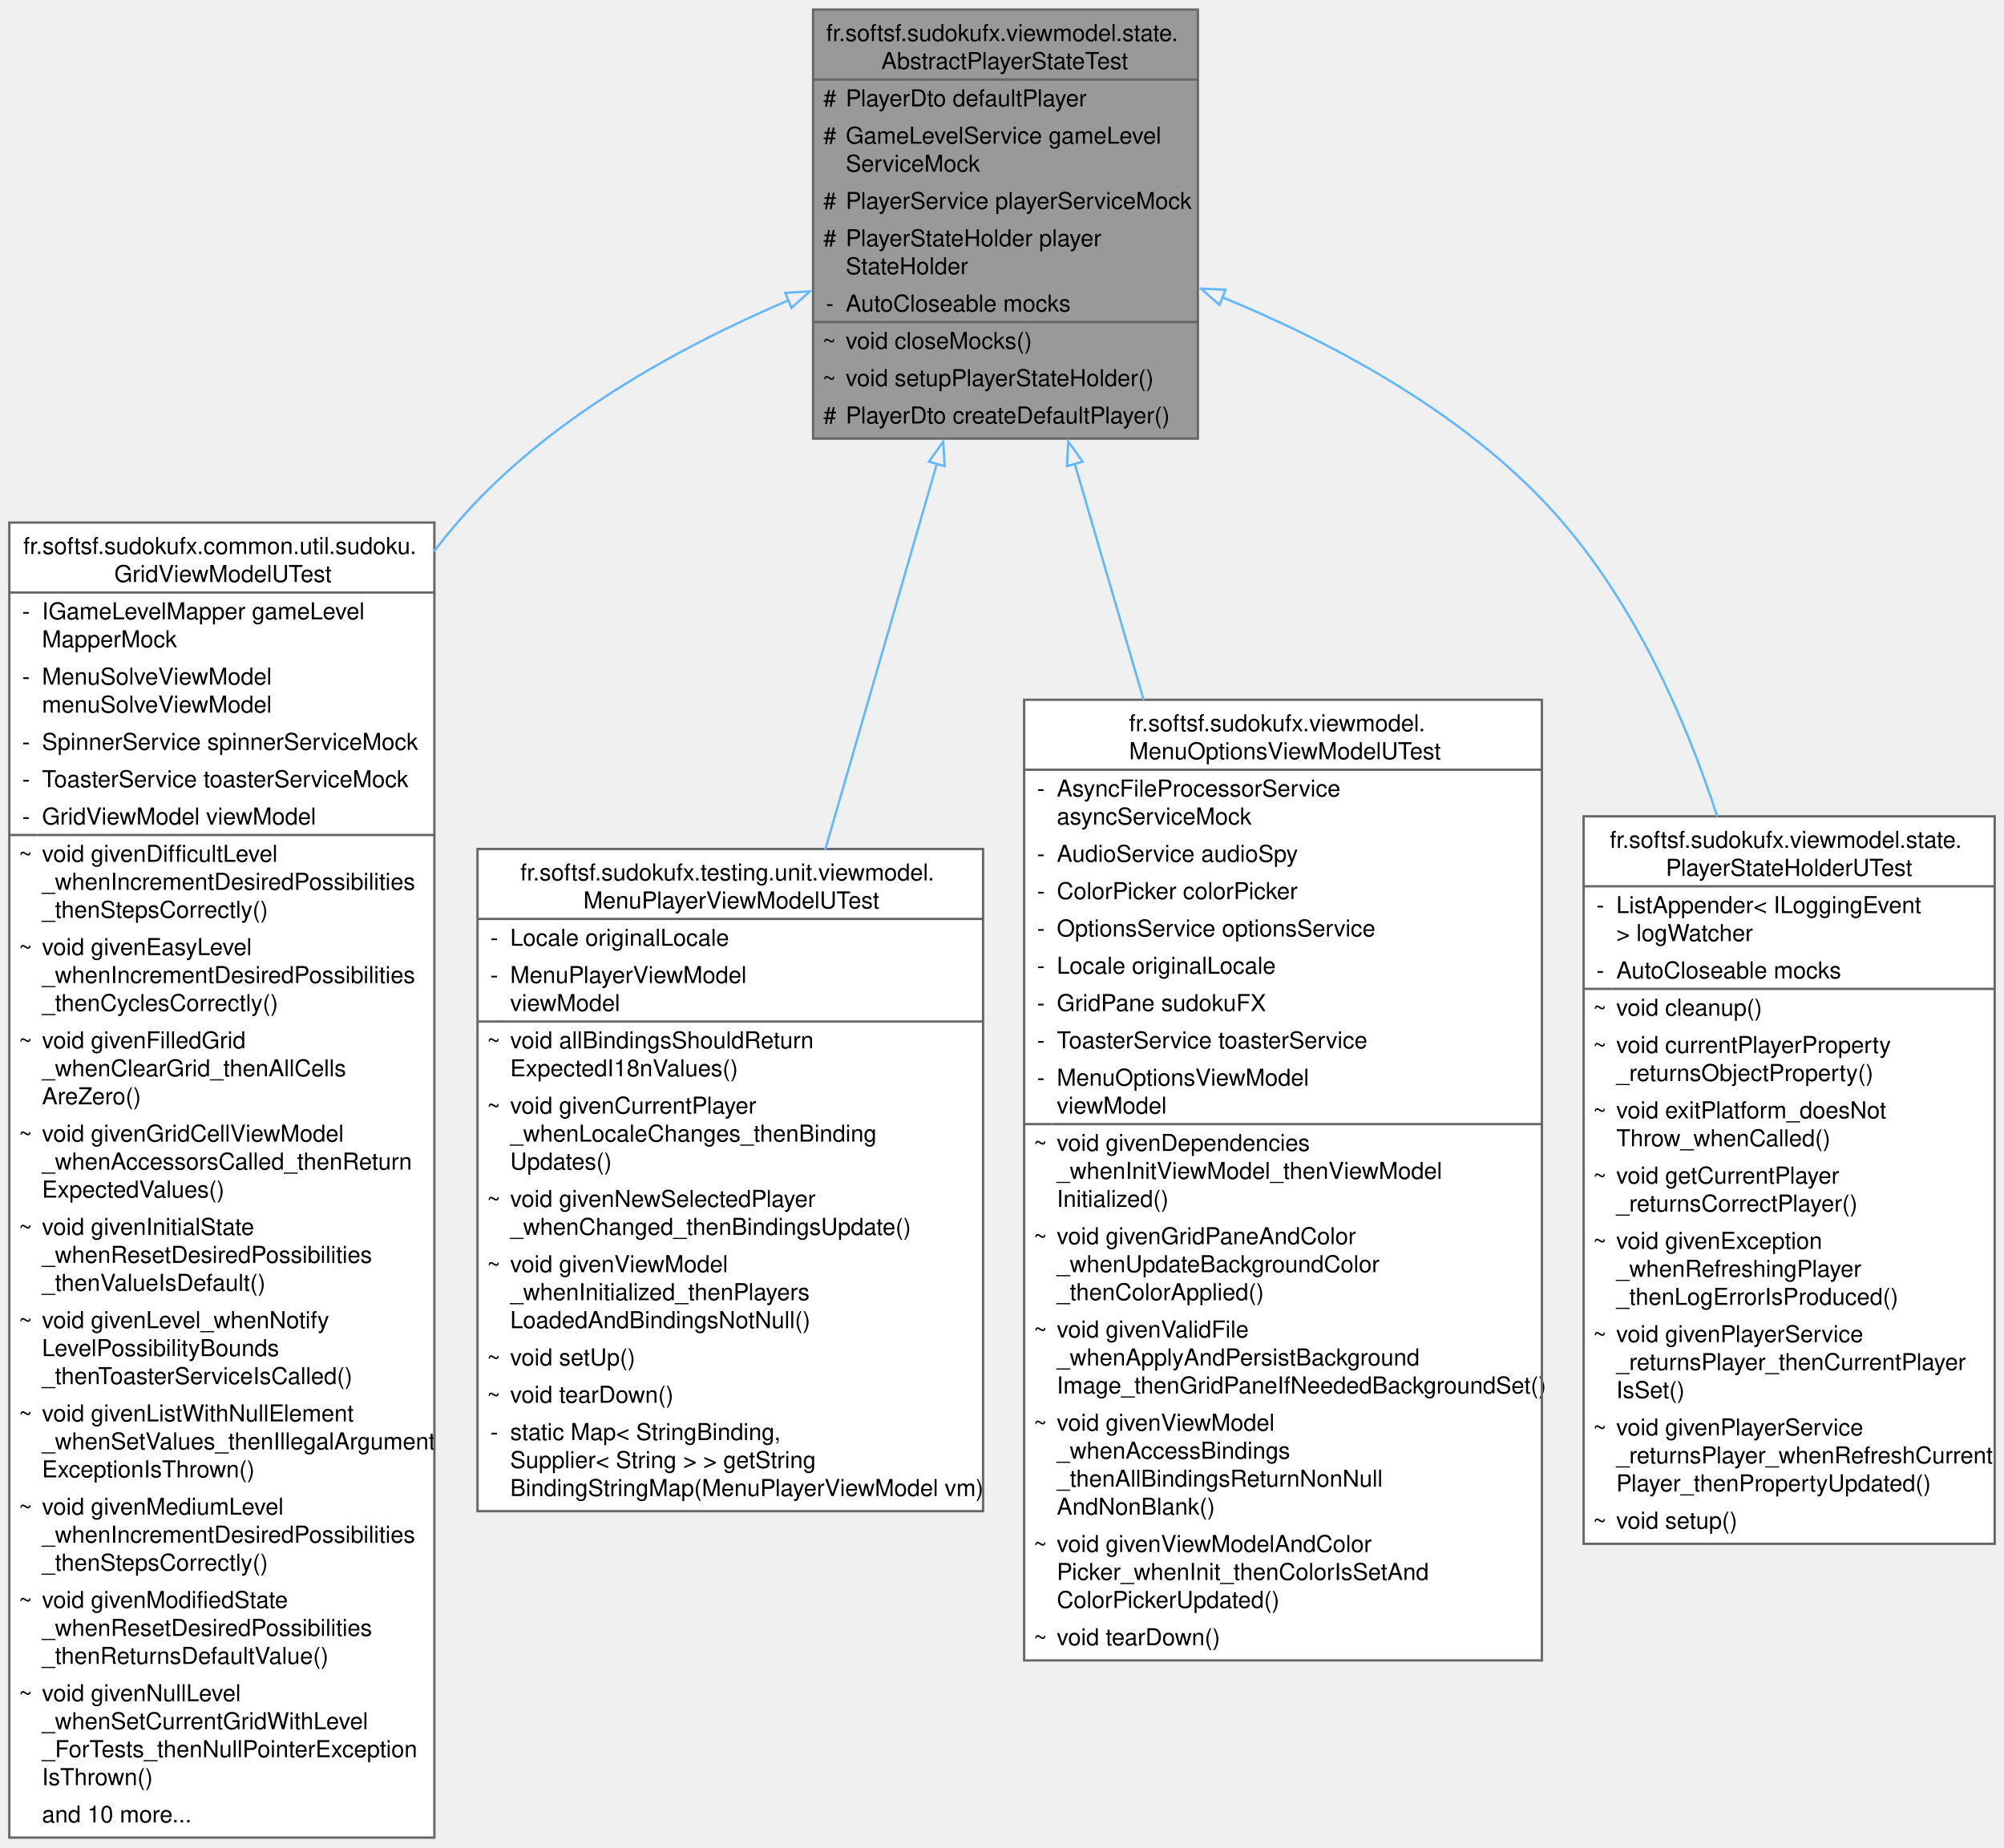
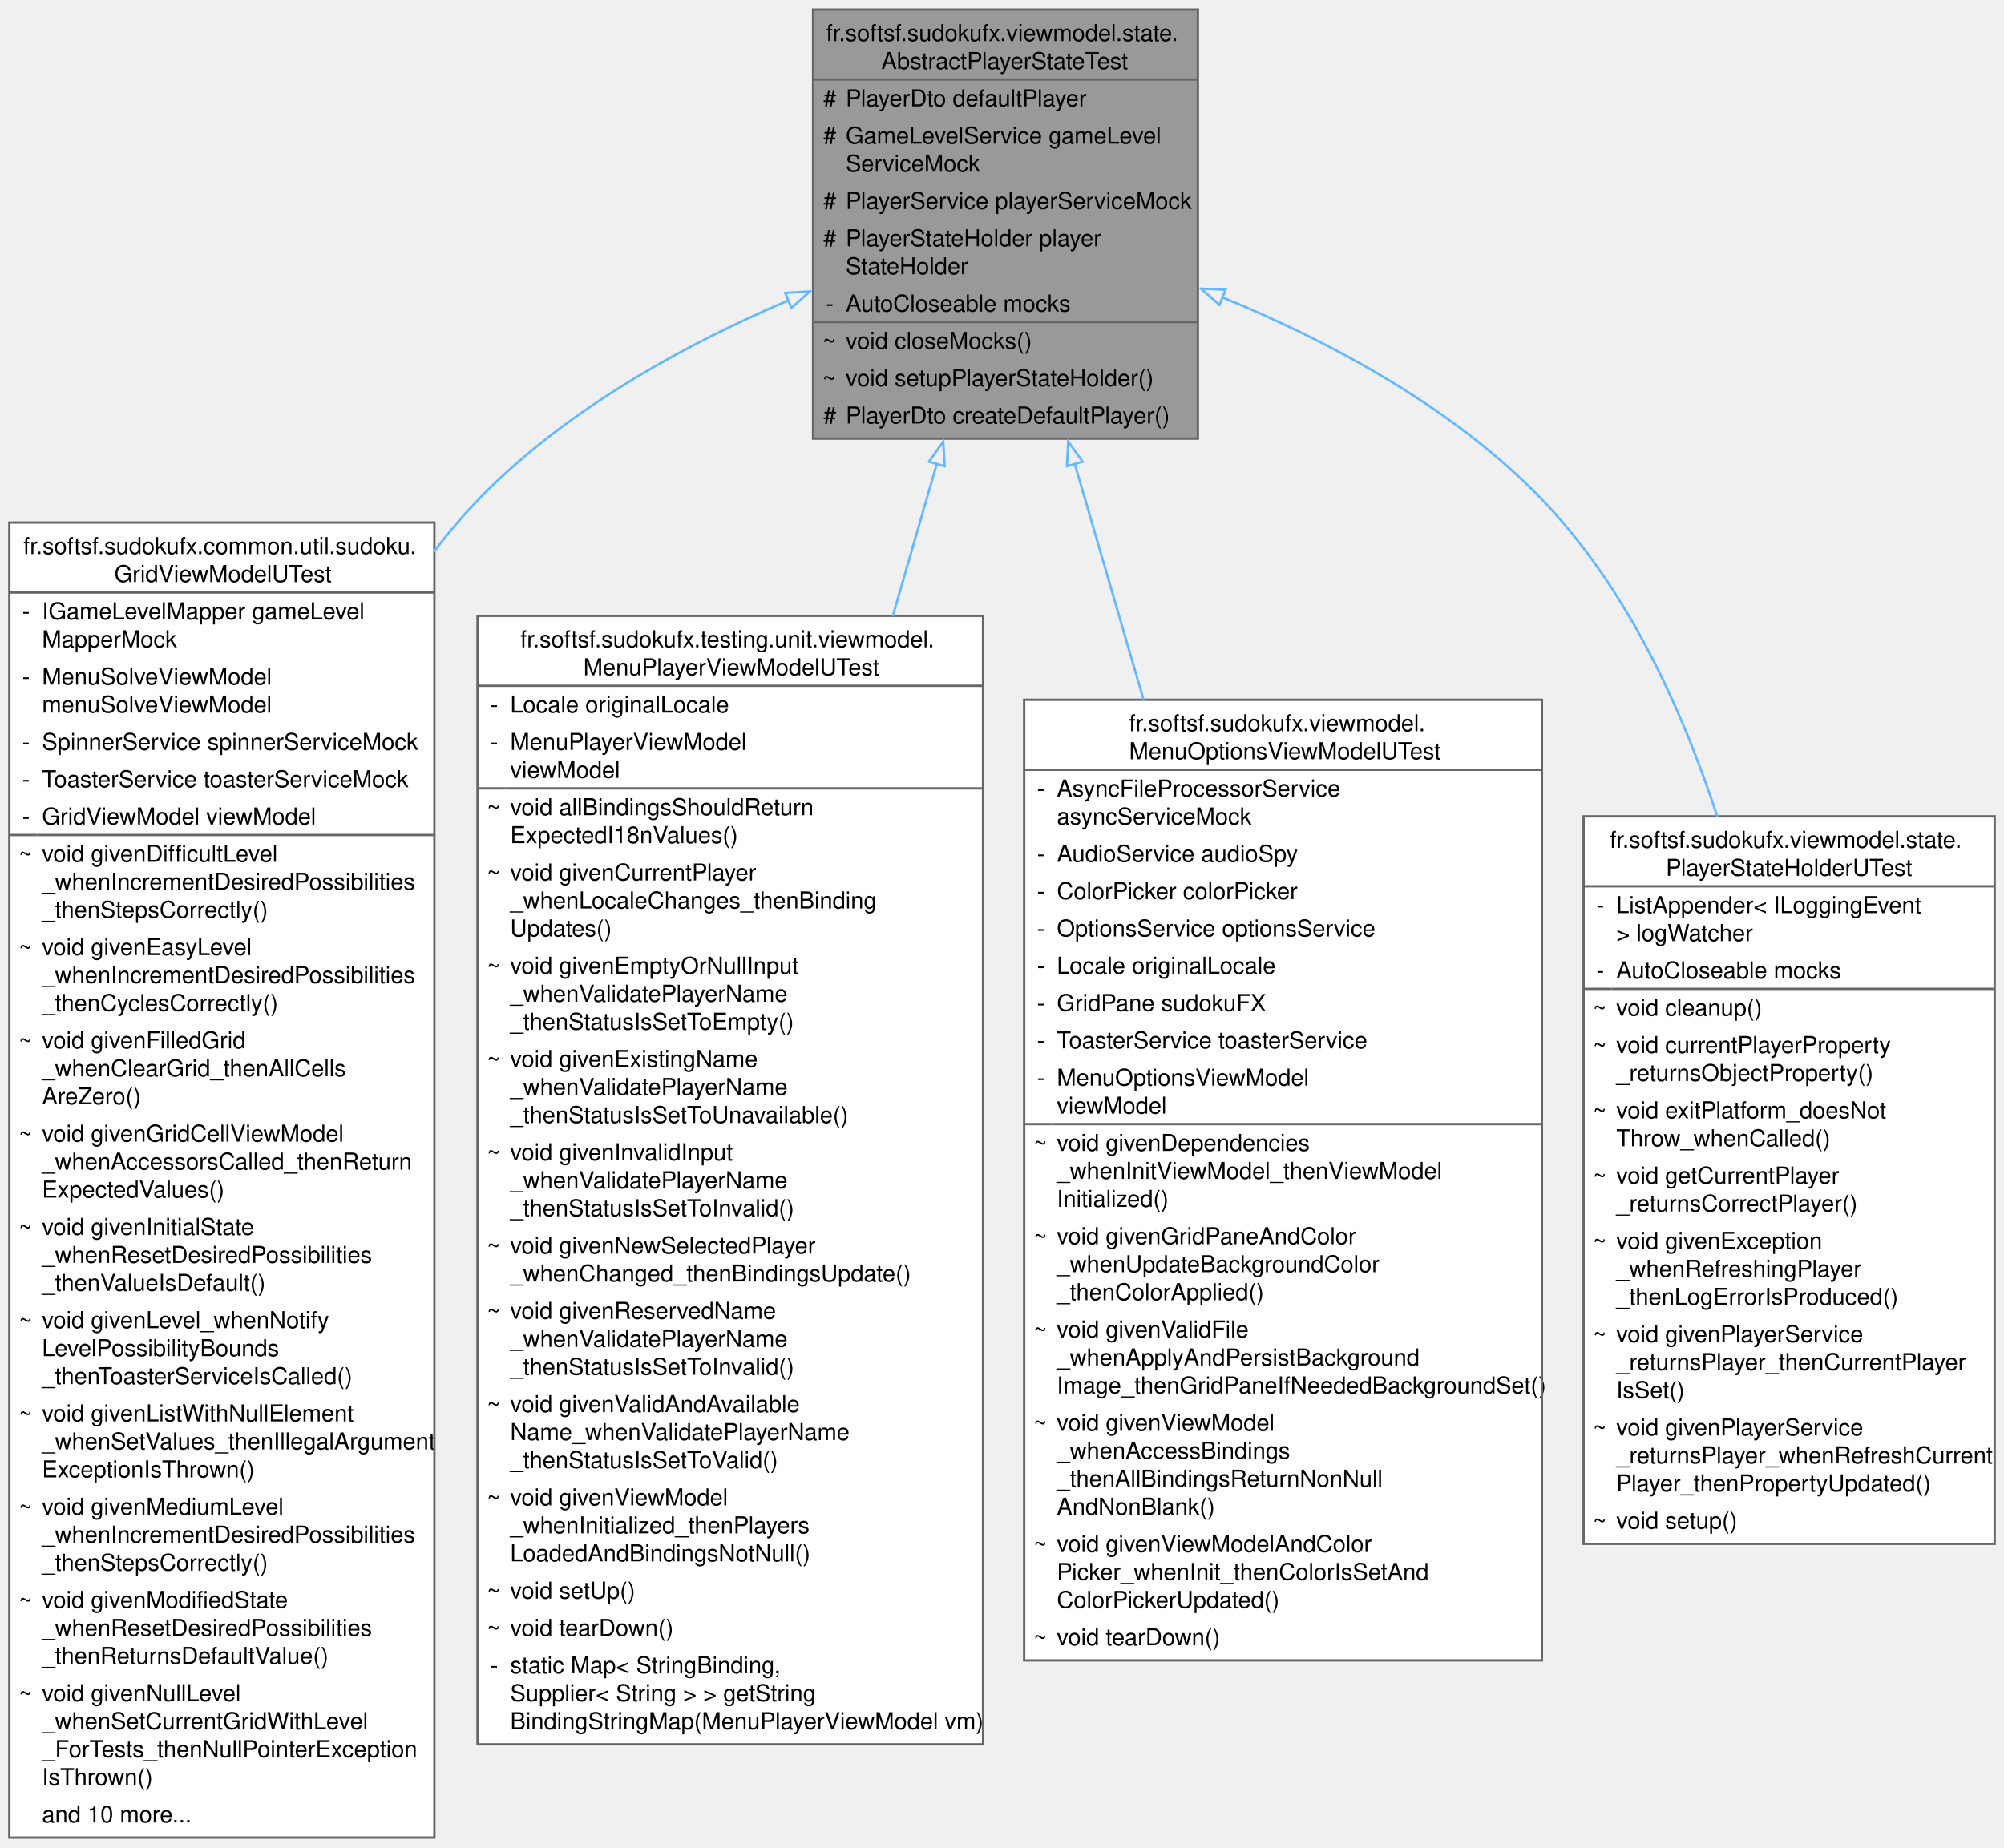
<svg xmlns="http://www.w3.org/2000/svg" xmlns:xlink="http://www.w3.org/1999/xlink" width="859pt" height="792pt" viewBox="0.00 0.00 859.25 792.00">
-   <g id="page0,1_graph0" class="graph" transform="scale(1 1) rotate(0) translate(4 788)">
+   <g id="graph0" class="graph" transform="scale(1 1) rotate(0) translate(4 788)">
    <g id="Node000001" class="node">
      <g id="a_Node000001">
        <a xlink:title="Abstract base test class that provides:">
          <polygon fill="#999999" stroke="none" points="509.62,-784 344.62,-784 344.62,-600 509.62,-600 509.62,-784" />
          <text text-anchor="start" x="350.25" y="-770.5" font-family="Helvetica,sans-Serif" font-size="10.00">fr.softsf.sudokufx.viewmodel.state.</text>
          <text text-anchor="start" x="373.88" y="-758.5" font-family="Helvetica,sans-Serif" font-size="10.00">AbstractPlayerStateTest</text>
          <text text-anchor="start" x="349" y="-742.5" font-family="Helvetica,sans-Serif" font-size="10.00">#</text>
          <text text-anchor="start" x="358.62" y="-742.5" font-family="Helvetica,sans-Serif" font-size="10.00">PlayerDto defaultPlayer</text>
          <text text-anchor="start" x="349" y="-726.5" font-family="Helvetica,sans-Serif" font-size="10.00">#</text>
          <text text-anchor="start" x="358.62" y="-726.5" font-family="Helvetica,sans-Serif" font-size="10.00">GameLevelService gameLevel</text>
          <text text-anchor="start" x="358.62" y="-714.5" font-family="Helvetica,sans-Serif" font-size="10.00">ServiceMock</text>
          <text text-anchor="start" x="349" y="-698.5" font-family="Helvetica,sans-Serif" font-size="10.00">#</text>
          <text text-anchor="start" x="358.62" y="-698.5" font-family="Helvetica,sans-Serif" font-size="10.00">PlayerService playerServiceMock</text>
          <text text-anchor="start" x="349" y="-682.5" font-family="Helvetica,sans-Serif" font-size="10.00">#</text>
          <text text-anchor="start" x="358.62" y="-682.5" font-family="Helvetica,sans-Serif" font-size="10.00">PlayerStateHolder player</text>
          <text text-anchor="start" x="358.62" y="-670.5" font-family="Helvetica,sans-Serif" font-size="10.00">StateHolder</text>
          <text text-anchor="start" x="350.12" y="-654.5" font-family="Helvetica,sans-Serif" font-size="10.00">-</text>
          <text text-anchor="start" x="358.62" y="-654.5" font-family="Helvetica,sans-Serif" font-size="10.00">AutoCloseable mocks</text>
          <text text-anchor="start" x="348.62" y="-638.5" font-family="Helvetica,sans-Serif" font-size="10.00">~</text>
          <text text-anchor="start" x="358.62" y="-638.5" font-family="Helvetica,sans-Serif" font-size="10.00">void closeMocks()</text>
          <text text-anchor="start" x="348.62" y="-622.5" font-family="Helvetica,sans-Serif" font-size="10.00">~</text>
          <text text-anchor="start" x="358.62" y="-622.5" font-family="Helvetica,sans-Serif" font-size="10.00">void setupPlayerStateHolder()</text>
          <text text-anchor="start" x="349" y="-606.5" font-family="Helvetica,sans-Serif" font-size="10.00">#</text>
          <text text-anchor="start" x="358.62" y="-606.5" font-family="Helvetica,sans-Serif" font-size="10.00">PlayerDto createDefaultPlayer()</text>
          <polygon fill="#666666" stroke="#666666" points="344.62,-754 344.62,-754 509.62,-754 509.62,-754 344.62,-754" />
          <polygon fill="#666666" stroke="#666666" points="344.62,-650 344.62,-650 356.62,-650 356.62,-650 344.62,-650" />
          <polygon fill="#666666" stroke="#666666" points="356.62,-650 356.62,-650 509.62,-650 509.62,-650 356.62,-650" />
          <polygon fill="none" stroke="#666666" points="344.62,-600 344.62,-784 509.62,-784 509.62,-600 344.62,-600" />
        </a>
      </g>
    </g>
    <g id="Node000002" class="node">
      <g id="a_Node000002">
        <a xlink:href="classfr_1_1softsf_1_1sudokufx_1_1common_1_1util_1_1sudoku_1_1_grid_view_model_u_test.html" target="_top" xlink:title=" ">
          <polygon fill="white" stroke="none" points="182.25,-564 0,-564 0,0 182.25,0 182.25,-564" />
          <text text-anchor="start" x="6" y="-550.5" font-family="Helvetica,sans-Serif" font-size="10.00">fr.softsf.sudokufx.common.util.sudoku.</text>
          <text text-anchor="start" x="45" y="-538.5" font-family="Helvetica,sans-Serif" font-size="10.00">GridViewModelUTest</text>
          <text text-anchor="start" x="5.5" y="-522.5" font-family="Helvetica,sans-Serif" font-size="10.00">-</text>
          <text text-anchor="start" x="14" y="-522.5" font-family="Helvetica,sans-Serif" font-size="10.00">IGameLevelMapper gameLevel</text>
          <text text-anchor="start" x="14" y="-510.5" font-family="Helvetica,sans-Serif" font-size="10.00">MapperMock</text>
          <text text-anchor="start" x="5.5" y="-494.5" font-family="Helvetica,sans-Serif" font-size="10.00">-</text>
          <text text-anchor="start" x="14" y="-494.5" font-family="Helvetica,sans-Serif" font-size="10.00">MenuSolveViewModel</text>
          <text text-anchor="start" x="14" y="-482.5" font-family="Helvetica,sans-Serif" font-size="10.00"> menuSolveViewModel</text>
          <text text-anchor="start" x="5.5" y="-466.5" font-family="Helvetica,sans-Serif" font-size="10.00">-</text>
          <text text-anchor="start" x="14" y="-466.5" font-family="Helvetica,sans-Serif" font-size="10.00">SpinnerService spinnerServiceMock</text>
          <text text-anchor="start" x="5.5" y="-450.5" font-family="Helvetica,sans-Serif" font-size="10.00">-</text>
          <text text-anchor="start" x="14" y="-450.5" font-family="Helvetica,sans-Serif" font-size="10.00">ToasterService toasterServiceMock</text>
          <text text-anchor="start" x="5.5" y="-434.5" font-family="Helvetica,sans-Serif" font-size="10.00">-</text>
          <text text-anchor="start" x="14" y="-434.5" font-family="Helvetica,sans-Serif" font-size="10.00">GridViewModel viewModel</text>
          <text text-anchor="start" x="4" y="-418.5" font-family="Helvetica,sans-Serif" font-size="10.00">~</text>
          <text text-anchor="start" x="14" y="-418.5" font-family="Helvetica,sans-Serif" font-size="10.00">void givenDifficultLevel</text>
          <text text-anchor="start" x="14" y="-406.5" font-family="Helvetica,sans-Serif" font-size="10.00">_whenIncrementDesiredPossibilities</text>
          <text text-anchor="start" x="14" y="-394.5" font-family="Helvetica,sans-Serif" font-size="10.00">_thenStepsCorrectly()</text>
          <text text-anchor="start" x="4" y="-378.5" font-family="Helvetica,sans-Serif" font-size="10.00">~</text>
          <text text-anchor="start" x="14" y="-378.5" font-family="Helvetica,sans-Serif" font-size="10.00">void givenEasyLevel</text>
          <text text-anchor="start" x="14" y="-366.5" font-family="Helvetica,sans-Serif" font-size="10.00">_whenIncrementDesiredPossibilities</text>
          <text text-anchor="start" x="14" y="-354.5" font-family="Helvetica,sans-Serif" font-size="10.00">_thenCyclesCorrectly()</text>
          <text text-anchor="start" x="4" y="-338.5" font-family="Helvetica,sans-Serif" font-size="10.00">~</text>
          <text text-anchor="start" x="14" y="-338.5" font-family="Helvetica,sans-Serif" font-size="10.00">void givenFilledGrid</text>
          <text text-anchor="start" x="14" y="-326.5" font-family="Helvetica,sans-Serif" font-size="10.00">_whenClearGrid_thenAllCells</text>
          <text text-anchor="start" x="14" y="-314.5" font-family="Helvetica,sans-Serif" font-size="10.00">AreZero()</text>
          <text text-anchor="start" x="4" y="-298.5" font-family="Helvetica,sans-Serif" font-size="10.00">~</text>
          <text text-anchor="start" x="14" y="-298.5" font-family="Helvetica,sans-Serif" font-size="10.00">void givenGridCellViewModel</text>
          <text text-anchor="start" x="14" y="-286.5" font-family="Helvetica,sans-Serif" font-size="10.00">_whenAccessorsCalled_thenReturn</text>
          <text text-anchor="start" x="14" y="-274.5" font-family="Helvetica,sans-Serif" font-size="10.00">ExpectedValues()</text>
          <text text-anchor="start" x="4" y="-258.5" font-family="Helvetica,sans-Serif" font-size="10.00">~</text>
          <text text-anchor="start" x="14" y="-258.5" font-family="Helvetica,sans-Serif" font-size="10.00">void givenInitialState</text>
          <text text-anchor="start" x="14" y="-246.5" font-family="Helvetica,sans-Serif" font-size="10.00">_whenResetDesiredPossibilities</text>
          <text text-anchor="start" x="14" y="-234.5" font-family="Helvetica,sans-Serif" font-size="10.00">_thenValueIsDefault()</text>
          <text text-anchor="start" x="4" y="-218.5" font-family="Helvetica,sans-Serif" font-size="10.00">~</text>
          <text text-anchor="start" x="14" y="-218.5" font-family="Helvetica,sans-Serif" font-size="10.00">void givenLevel_whenNotify</text>
          <text text-anchor="start" x="14" y="-206.5" font-family="Helvetica,sans-Serif" font-size="10.00">LevelPossibilityBounds</text>
          <text text-anchor="start" x="14" y="-194.5" font-family="Helvetica,sans-Serif" font-size="10.00">_thenToasterServiceIsCalled()</text>
          <text text-anchor="start" x="4" y="-178.5" font-family="Helvetica,sans-Serif" font-size="10.00">~</text>
          <text text-anchor="start" x="14" y="-178.5" font-family="Helvetica,sans-Serif" font-size="10.00">void givenListWithNullElement</text>
          <text text-anchor="start" x="14" y="-166.5" font-family="Helvetica,sans-Serif" font-size="10.00">_whenSetValues_thenIllegalArgument</text>
          <text text-anchor="start" x="14" y="-154.5" font-family="Helvetica,sans-Serif" font-size="10.00">ExceptionIsThrown()</text>
          <text text-anchor="start" x="4" y="-138.5" font-family="Helvetica,sans-Serif" font-size="10.00">~</text>
          <text text-anchor="start" x="14" y="-138.5" font-family="Helvetica,sans-Serif" font-size="10.00">void givenMediumLevel</text>
          <text text-anchor="start" x="14" y="-126.5" font-family="Helvetica,sans-Serif" font-size="10.00">_whenIncrementDesiredPossibilities</text>
          <text text-anchor="start" x="14" y="-114.5" font-family="Helvetica,sans-Serif" font-size="10.00">_thenStepsCorrectly()</text>
          <text text-anchor="start" x="4" y="-98.5" font-family="Helvetica,sans-Serif" font-size="10.00">~</text>
          <text text-anchor="start" x="14" y="-98.5" font-family="Helvetica,sans-Serif" font-size="10.00">void givenModifiedState</text>
          <text text-anchor="start" x="14" y="-86.5" font-family="Helvetica,sans-Serif" font-size="10.00">_whenResetDesiredPossibilities</text>
          <text text-anchor="start" x="14" y="-74.5" font-family="Helvetica,sans-Serif" font-size="10.00">_thenReturnsDefaultValue()</text>
          <text text-anchor="start" x="4" y="-58.5" font-family="Helvetica,sans-Serif" font-size="10.00">~</text>
          <text text-anchor="start" x="14" y="-58.5" font-family="Helvetica,sans-Serif" font-size="10.00">void givenNullLevel</text>
          <text text-anchor="start" x="14" y="-46.5" font-family="Helvetica,sans-Serif" font-size="10.00">_whenSetCurrentGridWithLevel</text>
          <text text-anchor="start" x="14" y="-34.5" font-family="Helvetica,sans-Serif" font-size="10.00">_ForTests_thenNullPointerException</text>
          <text text-anchor="start" x="14" y="-22.5" font-family="Helvetica,sans-Serif" font-size="10.00">IsThrown()</text>
          <text text-anchor="start" x="14" y="-6.5" font-family="Helvetica,sans-Serif" font-size="10.00">and 10 more...</text>
          <polygon fill="#666666" stroke="#666666" points="0,-534 0,-534 182.25,-534 182.25,-534 0,-534" />
          <polygon fill="#666666" stroke="#666666" points="0,-430 0,-430 12,-430 12,-430 0,-430" />
          <polygon fill="#666666" stroke="#666666" points="12,-430 12,-430 182.25,-430 182.25,-430 12,-430" />
          <polygon fill="none" stroke="#666666" points="0,0 0,-564 182.25,-564 182.25,0 0,0" />
        </a>
      </g>
    </g>
    <g id="edge1_Node000001_Node000002" class="edge">
      <g id="a_edge1_Node000001_Node000002">
        <a xlink:title=" ">
          <path fill="none" stroke="#63b8ff" d="M334.19,-659.37C286.05,-638.83 229.66,-607.65 192.12,-564 188.66,-559.97 185.31,-555.81 182.07,-551.55" />
          <polygon fill="none" stroke="#63b8ff" points="332.66,-662.53 343.24,-663.14 335.35,-656.07 332.66,-662.53" />
        </a>
      </g>
    </g>
    <g id="Node000003" class="node">
      <g id="a_Node000003">
        <a xlink:href="classfr_1_1softsf_1_1sudokufx_1_1testing_1_1unit_1_1viewmodel_1_1_menu_player_view_model_u_test.html" target="_top" xlink:title=" ">
-           <polygon fill="white" stroke="none" points="417.5,-424 200.75,-424 200.75,-140 417.5,-140 417.5,-424" />
-           <text text-anchor="start" x="219.12" y="-410.5" font-family="Helvetica,sans-Serif" font-size="10.00">fr.softsf.sudokufx.testing.unit.viewmodel.</text>
-           <text text-anchor="start" x="246.12" y="-398.5" font-family="Helvetica,sans-Serif" font-size="10.00">MenuPlayerViewModelUTest</text>
-           <text text-anchor="start" x="206.25" y="-382.5" font-family="Helvetica,sans-Serif" font-size="10.00">-</text>
-           <text text-anchor="start" x="214.75" y="-382.5" font-family="Helvetica,sans-Serif" font-size="10.00">Locale originalLocale</text>
-           <text text-anchor="start" x="206.25" y="-366.5" font-family="Helvetica,sans-Serif" font-size="10.00">-</text>
-           <text text-anchor="start" x="214.75" y="-366.5" font-family="Helvetica,sans-Serif" font-size="10.00">MenuPlayerViewModel</text>
-           <text text-anchor="start" x="214.75" y="-354.5" font-family="Helvetica,sans-Serif" font-size="10.00"> viewModel</text>
-           <text text-anchor="start" x="204.75" y="-338.5" font-family="Helvetica,sans-Serif" font-size="10.00">~</text>
-           <text text-anchor="start" x="214.75" y="-338.5" font-family="Helvetica,sans-Serif" font-size="10.00">void allBindingsShouldReturn</text>
-           <text text-anchor="start" x="214.75" y="-326.5" font-family="Helvetica,sans-Serif" font-size="10.00">ExpectedI18nValues()</text>
-           <text text-anchor="start" x="204.75" y="-310.5" font-family="Helvetica,sans-Serif" font-size="10.00">~</text>
-           <text text-anchor="start" x="214.75" y="-310.5" font-family="Helvetica,sans-Serif" font-size="10.00">void givenCurrentPlayer</text>
-           <text text-anchor="start" x="214.75" y="-298.5" font-family="Helvetica,sans-Serif" font-size="10.00">_whenLocaleChanges_thenBinding</text>
-           <text text-anchor="start" x="214.75" y="-286.5" font-family="Helvetica,sans-Serif" font-size="10.00">Updates()</text>
-           <text text-anchor="start" x="204.75" y="-270.5" font-family="Helvetica,sans-Serif" font-size="10.00">~</text>
-           <text text-anchor="start" x="214.75" y="-270.5" font-family="Helvetica,sans-Serif" font-size="10.00">void givenNewSelectedPlayer</text>
-           <text text-anchor="start" x="214.75" y="-258.5" font-family="Helvetica,sans-Serif" font-size="10.00">_whenChanged_thenBindingsUpdate()</text>
-           <text text-anchor="start" x="204.75" y="-242.5" font-family="Helvetica,sans-Serif" font-size="10.00">~</text>
-           <text text-anchor="start" x="214.75" y="-242.5" font-family="Helvetica,sans-Serif" font-size="10.00">void givenViewModel</text>
-           <text text-anchor="start" x="214.75" y="-230.5" font-family="Helvetica,sans-Serif" font-size="10.00">_whenInitialized_thenPlayers</text>
-           <text text-anchor="start" x="214.75" y="-218.5" font-family="Helvetica,sans-Serif" font-size="10.00">LoadedAndBindingsNotNull()</text>
-           <text text-anchor="start" x="204.75" y="-202.5" font-family="Helvetica,sans-Serif" font-size="10.00">~</text>
-           <text text-anchor="start" x="214.75" y="-202.5" font-family="Helvetica,sans-Serif" font-size="10.00">void setUp()</text>
-           <text text-anchor="start" x="204.75" y="-186.5" font-family="Helvetica,sans-Serif" font-size="10.00">~</text>
-           <text text-anchor="start" x="214.75" y="-186.5" font-family="Helvetica,sans-Serif" font-size="10.00">void tearDown()</text>
-           <text text-anchor="start" x="206.25" y="-170.5" font-family="Helvetica,sans-Serif" font-size="10.00">-</text>
-           <text text-anchor="start" x="214.75" y="-170.5" font-family="Helvetica,sans-Serif" font-size="10.00">static Map&lt; StringBinding,</text>
-           <text text-anchor="start" x="214.75" y="-158.5" font-family="Helvetica,sans-Serif" font-size="10.00"> Supplier&lt; String &gt; &gt; getString</text>
-           <text text-anchor="start" x="214.75" y="-146.5" font-family="Helvetica,sans-Serif" font-size="10.00">BindingStringMap(MenuPlayerViewModel vm)</text>
-           <polygon fill="#666666" stroke="#666666" points="200.75,-394 200.75,-394 417.5,-394 417.5,-394 200.75,-394" />
-           <polygon fill="#666666" stroke="#666666" points="200.75,-350 200.75,-350 212.75,-350 212.75,-350 200.75,-350" />
-           <polygon fill="#666666" stroke="#666666" points="212.75,-350 212.75,-350 417.5,-350 417.5,-350 212.75,-350" />
-           <polygon fill="none" stroke="#666666" points="200.75,-140 200.75,-424 417.5,-424 417.5,-140 200.75,-140" />
+           <polygon fill="white" stroke="none" points="417.5,-524 200.75,-524 200.75,-40 417.5,-40 417.5,-524" />
+           <text text-anchor="start" x="219.12" y="-510.5" font-family="Helvetica,sans-Serif" font-size="10.00">fr.softsf.sudokufx.testing.unit.viewmodel.</text>
+           <text text-anchor="start" x="246.12" y="-498.5" font-family="Helvetica,sans-Serif" font-size="10.00">MenuPlayerViewModelUTest</text>
+           <text text-anchor="start" x="206.25" y="-482.5" font-family="Helvetica,sans-Serif" font-size="10.00">-</text>
+           <text text-anchor="start" x="214.75" y="-482.5" font-family="Helvetica,sans-Serif" font-size="10.00">Locale originalLocale</text>
+           <text text-anchor="start" x="206.25" y="-466.5" font-family="Helvetica,sans-Serif" font-size="10.00">-</text>
+           <text text-anchor="start" x="214.75" y="-466.5" font-family="Helvetica,sans-Serif" font-size="10.00">MenuPlayerViewModel</text>
+           <text text-anchor="start" x="214.75" y="-454.5" font-family="Helvetica,sans-Serif" font-size="10.00"> viewModel</text>
+           <text text-anchor="start" x="204.75" y="-438.5" font-family="Helvetica,sans-Serif" font-size="10.00">~</text>
+           <text text-anchor="start" x="214.75" y="-438.5" font-family="Helvetica,sans-Serif" font-size="10.00">void allBindingsShouldReturn</text>
+           <text text-anchor="start" x="214.75" y="-426.5" font-family="Helvetica,sans-Serif" font-size="10.00">ExpectedI18nValues()</text>
+           <text text-anchor="start" x="204.75" y="-410.5" font-family="Helvetica,sans-Serif" font-size="10.00">~</text>
+           <text text-anchor="start" x="214.75" y="-410.5" font-family="Helvetica,sans-Serif" font-size="10.00">void givenCurrentPlayer</text>
+           <text text-anchor="start" x="214.75" y="-398.5" font-family="Helvetica,sans-Serif" font-size="10.00">_whenLocaleChanges_thenBinding</text>
+           <text text-anchor="start" x="214.75" y="-386.5" font-family="Helvetica,sans-Serif" font-size="10.00">Updates()</text>
+           <text text-anchor="start" x="204.75" y="-370.5" font-family="Helvetica,sans-Serif" font-size="10.00">~</text>
+           <text text-anchor="start" x="214.75" y="-370.5" font-family="Helvetica,sans-Serif" font-size="10.00">void givenEmptyOrNullInput</text>
+           <text text-anchor="start" x="214.75" y="-358.5" font-family="Helvetica,sans-Serif" font-size="10.00">_whenValidatePlayerName</text>
+           <text text-anchor="start" x="214.75" y="-346.5" font-family="Helvetica,sans-Serif" font-size="10.00">_thenStatusIsSetToEmpty()</text>
+           <text text-anchor="start" x="204.75" y="-330.5" font-family="Helvetica,sans-Serif" font-size="10.00">~</text>
+           <text text-anchor="start" x="214.75" y="-330.5" font-family="Helvetica,sans-Serif" font-size="10.00">void givenExistingName</text>
+           <text text-anchor="start" x="214.75" y="-318.5" font-family="Helvetica,sans-Serif" font-size="10.00">_whenValidatePlayerName</text>
+           <text text-anchor="start" x="214.75" y="-306.5" font-family="Helvetica,sans-Serif" font-size="10.00">_thenStatusIsSetToUnavailable()</text>
+           <text text-anchor="start" x="204.75" y="-290.5" font-family="Helvetica,sans-Serif" font-size="10.00">~</text>
+           <text text-anchor="start" x="214.75" y="-290.5" font-family="Helvetica,sans-Serif" font-size="10.00">void givenInvalidInput</text>
+           <text text-anchor="start" x="214.75" y="-278.5" font-family="Helvetica,sans-Serif" font-size="10.00">_whenValidatePlayerName</text>
+           <text text-anchor="start" x="214.75" y="-266.5" font-family="Helvetica,sans-Serif" font-size="10.00">_thenStatusIsSetToInvalid()</text>
+           <text text-anchor="start" x="204.75" y="-250.5" font-family="Helvetica,sans-Serif" font-size="10.00">~</text>
+           <text text-anchor="start" x="214.75" y="-250.5" font-family="Helvetica,sans-Serif" font-size="10.00">void givenNewSelectedPlayer</text>
+           <text text-anchor="start" x="214.75" y="-238.5" font-family="Helvetica,sans-Serif" font-size="10.00">_whenChanged_thenBindingsUpdate()</text>
+           <text text-anchor="start" x="204.75" y="-222.5" font-family="Helvetica,sans-Serif" font-size="10.00">~</text>
+           <text text-anchor="start" x="214.75" y="-222.5" font-family="Helvetica,sans-Serif" font-size="10.00">void givenReservedName</text>
+           <text text-anchor="start" x="214.75" y="-210.5" font-family="Helvetica,sans-Serif" font-size="10.00">_whenValidatePlayerName</text>
+           <text text-anchor="start" x="214.75" y="-198.5" font-family="Helvetica,sans-Serif" font-size="10.00">_thenStatusIsSetToInvalid()</text>
+           <text text-anchor="start" x="204.75" y="-182.5" font-family="Helvetica,sans-Serif" font-size="10.00">~</text>
+           <text text-anchor="start" x="214.75" y="-182.5" font-family="Helvetica,sans-Serif" font-size="10.00">void givenValidAndAvailable</text>
+           <text text-anchor="start" x="214.75" y="-170.5" font-family="Helvetica,sans-Serif" font-size="10.00">Name_whenValidatePlayerName</text>
+           <text text-anchor="start" x="214.75" y="-158.5" font-family="Helvetica,sans-Serif" font-size="10.00">_thenStatusIsSetToValid()</text>
+           <text text-anchor="start" x="204.75" y="-142.5" font-family="Helvetica,sans-Serif" font-size="10.00">~</text>
+           <text text-anchor="start" x="214.75" y="-142.5" font-family="Helvetica,sans-Serif" font-size="10.00">void givenViewModel</text>
+           <text text-anchor="start" x="214.75" y="-130.5" font-family="Helvetica,sans-Serif" font-size="10.00">_whenInitialized_thenPlayers</text>
+           <text text-anchor="start" x="214.75" y="-118.5" font-family="Helvetica,sans-Serif" font-size="10.00">LoadedAndBindingsNotNull()</text>
+           <text text-anchor="start" x="204.75" y="-102.5" font-family="Helvetica,sans-Serif" font-size="10.00">~</text>
+           <text text-anchor="start" x="214.75" y="-102.5" font-family="Helvetica,sans-Serif" font-size="10.00">void setUp()</text>
+           <text text-anchor="start" x="204.75" y="-86.5" font-family="Helvetica,sans-Serif" font-size="10.00">~</text>
+           <text text-anchor="start" x="214.75" y="-86.5" font-family="Helvetica,sans-Serif" font-size="10.00">void tearDown()</text>
+           <text text-anchor="start" x="206.25" y="-70.5" font-family="Helvetica,sans-Serif" font-size="10.00">-</text>
+           <text text-anchor="start" x="214.75" y="-70.5" font-family="Helvetica,sans-Serif" font-size="10.00">static Map&lt; StringBinding,</text>
+           <text text-anchor="start" x="214.75" y="-58.5" font-family="Helvetica,sans-Serif" font-size="10.00"> Supplier&lt; String &gt; &gt; getString</text>
+           <text text-anchor="start" x="214.75" y="-46.5" font-family="Helvetica,sans-Serif" font-size="10.00">BindingStringMap(MenuPlayerViewModel vm)</text>
+           <polygon fill="#666666" stroke="#666666" points="200.75,-494 200.75,-494 417.5,-494 417.5,-494 200.75,-494" />
+           <polygon fill="#666666" stroke="#666666" points="200.75,-450 200.75,-450 212.75,-450 212.75,-450 200.75,-450" />
+           <polygon fill="#666666" stroke="#666666" points="212.75,-450 212.75,-450 417.5,-450 417.5,-450 212.75,-450" />
+           <polygon fill="none" stroke="#666666" points="200.75,-40 200.75,-524 417.5,-524 417.5,-40 200.75,-40" />
        </a>
      </g>
    </g>
    <g id="edge2_Node000001_Node000003" class="edge">
      <g id="a_edge2_Node000001_Node000003">
        <a xlink:title=" ">
-           <path fill="none" stroke="#63b8ff" d="M397.73,-589.36C383.25,-539.29 365.56,-478.11 349.8,-423.63" />
+           <path fill="none" stroke="#63b8ff" d="M397.74,-589.38C391.83,-568.97 385.4,-546.72 378.78,-523.83" />
          <polygon fill="none" stroke="#63b8ff" points="394.3,-590.11 400.44,-598.74 401.03,-588.17 394.3,-590.11" />
        </a>
      </g>
    </g>
    <g id="Node000004" class="node">
      <g id="a_Node000004">
        <a xlink:href="classfr_1_1softsf_1_1sudokufx_1_1viewmodel_1_1_menu_options_view_model_u_test.html" target="_top" xlink:title=" ">
          <polygon fill="white" stroke="none" points="657.12,-488 435.12,-488 435.12,-76 657.12,-76 657.12,-488" />
          <text text-anchor="start" x="480.12" y="-474.5" font-family="Helvetica,sans-Serif" font-size="10.00">fr.softsf.sudokufx.viewmodel.</text>
          <text text-anchor="start" x="480.12" y="-462.5" font-family="Helvetica,sans-Serif" font-size="10.00">MenuOptionsViewModelUTest</text>
          <text text-anchor="start" x="440.62" y="-446.5" font-family="Helvetica,sans-Serif" font-size="10.00">-</text>
          <text text-anchor="start" x="449.12" y="-446.5" font-family="Helvetica,sans-Serif" font-size="10.00">AsyncFileProcessorService</text>
          <text text-anchor="start" x="449.12" y="-434.5" font-family="Helvetica,sans-Serif" font-size="10.00"> asyncServiceMock</text>
          <text text-anchor="start" x="440.62" y="-418.5" font-family="Helvetica,sans-Serif" font-size="10.00">-</text>
          <text text-anchor="start" x="449.12" y="-418.5" font-family="Helvetica,sans-Serif" font-size="10.00">AudioService audioSpy</text>
          <text text-anchor="start" x="440.62" y="-402.5" font-family="Helvetica,sans-Serif" font-size="10.00">-</text>
          <text text-anchor="start" x="449.12" y="-402.5" font-family="Helvetica,sans-Serif" font-size="10.00">ColorPicker colorPicker</text>
          <text text-anchor="start" x="440.62" y="-386.5" font-family="Helvetica,sans-Serif" font-size="10.00">-</text>
          <text text-anchor="start" x="449.12" y="-386.5" font-family="Helvetica,sans-Serif" font-size="10.00">OptionsService optionsService</text>
          <text text-anchor="start" x="440.62" y="-370.5" font-family="Helvetica,sans-Serif" font-size="10.00">-</text>
          <text text-anchor="start" x="449.12" y="-370.5" font-family="Helvetica,sans-Serif" font-size="10.00">Locale originalLocale</text>
          <text text-anchor="start" x="440.62" y="-354.5" font-family="Helvetica,sans-Serif" font-size="10.00">-</text>
          <text text-anchor="start" x="449.12" y="-354.5" font-family="Helvetica,sans-Serif" font-size="10.00">GridPane sudokuFX</text>
          <text text-anchor="start" x="440.62" y="-338.5" font-family="Helvetica,sans-Serif" font-size="10.00">-</text>
          <text text-anchor="start" x="449.12" y="-338.5" font-family="Helvetica,sans-Serif" font-size="10.00">ToasterService toasterService</text>
          <text text-anchor="start" x="440.62" y="-322.5" font-family="Helvetica,sans-Serif" font-size="10.00">-</text>
          <text text-anchor="start" x="449.12" y="-322.5" font-family="Helvetica,sans-Serif" font-size="10.00">MenuOptionsViewModel</text>
          <text text-anchor="start" x="449.12" y="-310.5" font-family="Helvetica,sans-Serif" font-size="10.00"> viewModel</text>
          <text text-anchor="start" x="439.12" y="-294.5" font-family="Helvetica,sans-Serif" font-size="10.00">~</text>
          <text text-anchor="start" x="449.12" y="-294.5" font-family="Helvetica,sans-Serif" font-size="10.00">void givenDependencies</text>
          <text text-anchor="start" x="449.12" y="-282.5" font-family="Helvetica,sans-Serif" font-size="10.00">_whenInitViewModel_thenViewModel</text>
          <text text-anchor="start" x="449.12" y="-270.5" font-family="Helvetica,sans-Serif" font-size="10.00">Initialized()</text>
          <text text-anchor="start" x="439.12" y="-254.5" font-family="Helvetica,sans-Serif" font-size="10.00">~</text>
          <text text-anchor="start" x="449.12" y="-254.5" font-family="Helvetica,sans-Serif" font-size="10.00">void givenGridPaneAndColor</text>
          <text text-anchor="start" x="449.12" y="-242.5" font-family="Helvetica,sans-Serif" font-size="10.00">_whenUpdateBackgroundColor</text>
          <text text-anchor="start" x="449.12" y="-230.5" font-family="Helvetica,sans-Serif" font-size="10.00">_thenColorApplied()</text>
          <text text-anchor="start" x="439.12" y="-214.5" font-family="Helvetica,sans-Serif" font-size="10.00">~</text>
          <text text-anchor="start" x="449.12" y="-214.5" font-family="Helvetica,sans-Serif" font-size="10.00">void givenValidFile</text>
          <text text-anchor="start" x="449.12" y="-202.5" font-family="Helvetica,sans-Serif" font-size="10.00">_whenApplyAndPersistBackground</text>
          <text text-anchor="start" x="449.12" y="-190.5" font-family="Helvetica,sans-Serif" font-size="10.00">Image_thenGridPaneIfNeededBackgroundSet()</text>
          <text text-anchor="start" x="439.12" y="-174.5" font-family="Helvetica,sans-Serif" font-size="10.00">~</text>
          <text text-anchor="start" x="449.12" y="-174.5" font-family="Helvetica,sans-Serif" font-size="10.00">void givenViewModel</text>
          <text text-anchor="start" x="449.12" y="-162.5" font-family="Helvetica,sans-Serif" font-size="10.00">_whenAccessBindings</text>
          <text text-anchor="start" x="449.12" y="-150.5" font-family="Helvetica,sans-Serif" font-size="10.00">_thenAllBindingsReturnNonNull</text>
          <text text-anchor="start" x="449.12" y="-138.5" font-family="Helvetica,sans-Serif" font-size="10.00">AndNonBlank()</text>
          <text text-anchor="start" x="439.12" y="-122.5" font-family="Helvetica,sans-Serif" font-size="10.00">~</text>
          <text text-anchor="start" x="449.12" y="-122.5" font-family="Helvetica,sans-Serif" font-size="10.00">void givenViewModelAndColor</text>
          <text text-anchor="start" x="449.12" y="-110.5" font-family="Helvetica,sans-Serif" font-size="10.00">Picker_whenInit_thenColorIsSetAnd</text>
          <text text-anchor="start" x="449.12" y="-98.5" font-family="Helvetica,sans-Serif" font-size="10.00">ColorPickerUpdated()</text>
          <text text-anchor="start" x="439.12" y="-82.5" font-family="Helvetica,sans-Serif" font-size="10.00">~</text>
          <text text-anchor="start" x="449.12" y="-82.5" font-family="Helvetica,sans-Serif" font-size="10.00">void tearDown()</text>
          <polygon fill="#666666" stroke="#666666" points="435.12,-458 435.12,-458 657.12,-458 657.12,-458 435.12,-458" />
          <polygon fill="#666666" stroke="#666666" points="435.12,-306 435.12,-306 447.12,-306 447.12,-306 435.12,-306" />
          <polygon fill="#666666" stroke="#666666" points="447.12,-306 447.12,-306 657.12,-306 657.12,-306 447.12,-306" />
          <polygon fill="none" stroke="#666666" points="435.12,-76 435.12,-488 657.12,-488 657.12,-76 435.12,-76" />
        </a>
      </g>
    </g>
    <g id="edge3_Node000001_Node000004" class="edge">
      <g id="a_edge3_Node000001_Node000004">
        <a xlink:title=" ">
          <path fill="none" stroke="#63b8ff" d="M456.75,-589.42C465.79,-558.42 476.08,-523.17 486.37,-487.88" />
          <polygon fill="none" stroke="#63b8ff" points="453.47,-588.17 454.03,-598.75 460.19,-590.13 453.47,-588.17" />
        </a>
      </g>
    </g>
    <g id="Node000005" class="node">
      <g id="a_Node000005">
        <a xlink:href="classfr_1_1softsf_1_1sudokufx_1_1viewmodel_1_1state_1_1_player_state_holder_u_test.html" target="_top" xlink:title=" ">
          <polygon fill="white" stroke="none" points="851.25,-438 675,-438 675,-126 851.25,-126 851.25,-438" />
          <text text-anchor="start" x="686.25" y="-424.5" font-family="Helvetica,sans-Serif" font-size="10.00">fr.softsf.sudokufx.viewmodel.state.</text>
          <text text-anchor="start" x="710.25" y="-412.5" font-family="Helvetica,sans-Serif" font-size="10.00">PlayerStateHolderUTest</text>
          <text text-anchor="start" x="680.5" y="-396.5" font-family="Helvetica,sans-Serif" font-size="10.00">-</text>
          <text text-anchor="start" x="689" y="-396.5" font-family="Helvetica,sans-Serif" font-size="10.00">ListAppender&lt; ILoggingEvent</text>
          <text text-anchor="start" x="689" y="-384.5" font-family="Helvetica,sans-Serif" font-size="10.00"> &gt; logWatcher</text>
          <text text-anchor="start" x="680.5" y="-368.5" font-family="Helvetica,sans-Serif" font-size="10.00">-</text>
          <text text-anchor="start" x="689" y="-368.5" font-family="Helvetica,sans-Serif" font-size="10.00">AutoCloseable mocks</text>
          <text text-anchor="start" x="679" y="-352.5" font-family="Helvetica,sans-Serif" font-size="10.00">~</text>
          <text text-anchor="start" x="689" y="-352.5" font-family="Helvetica,sans-Serif" font-size="10.00">void cleanup()</text>
          <text text-anchor="start" x="679" y="-336.5" font-family="Helvetica,sans-Serif" font-size="10.00">~</text>
          <text text-anchor="start" x="689" y="-336.5" font-family="Helvetica,sans-Serif" font-size="10.00">void currentPlayerProperty</text>
          <text text-anchor="start" x="689" y="-324.5" font-family="Helvetica,sans-Serif" font-size="10.00">_returnsObjectProperty()</text>
          <text text-anchor="start" x="679" y="-308.5" font-family="Helvetica,sans-Serif" font-size="10.00">~</text>
          <text text-anchor="start" x="689" y="-308.5" font-family="Helvetica,sans-Serif" font-size="10.00">void exitPlatform_doesNot</text>
          <text text-anchor="start" x="689" y="-296.5" font-family="Helvetica,sans-Serif" font-size="10.00">Throw_whenCalled()</text>
          <text text-anchor="start" x="679" y="-280.5" font-family="Helvetica,sans-Serif" font-size="10.00">~</text>
          <text text-anchor="start" x="689" y="-280.5" font-family="Helvetica,sans-Serif" font-size="10.00">void getCurrentPlayer</text>
          <text text-anchor="start" x="689" y="-268.5" font-family="Helvetica,sans-Serif" font-size="10.00">_returnsCorrectPlayer()</text>
          <text text-anchor="start" x="679" y="-252.5" font-family="Helvetica,sans-Serif" font-size="10.00">~</text>
          <text text-anchor="start" x="689" y="-252.5" font-family="Helvetica,sans-Serif" font-size="10.00">void givenException</text>
          <text text-anchor="start" x="689" y="-240.5" font-family="Helvetica,sans-Serif" font-size="10.00">_whenRefreshingPlayer</text>
          <text text-anchor="start" x="689" y="-228.5" font-family="Helvetica,sans-Serif" font-size="10.00">_thenLogErrorIsProduced()</text>
          <text text-anchor="start" x="679" y="-212.5" font-family="Helvetica,sans-Serif" font-size="10.00">~</text>
          <text text-anchor="start" x="689" y="-212.5" font-family="Helvetica,sans-Serif" font-size="10.00">void givenPlayerService</text>
          <text text-anchor="start" x="689" y="-200.5" font-family="Helvetica,sans-Serif" font-size="10.00">_returnsPlayer_thenCurrentPlayer</text>
          <text text-anchor="start" x="689" y="-188.5" font-family="Helvetica,sans-Serif" font-size="10.00">IsSet()</text>
          <text text-anchor="start" x="679" y="-172.5" font-family="Helvetica,sans-Serif" font-size="10.00">~</text>
          <text text-anchor="start" x="689" y="-172.5" font-family="Helvetica,sans-Serif" font-size="10.00">void givenPlayerService</text>
          <text text-anchor="start" x="689" y="-160.5" font-family="Helvetica,sans-Serif" font-size="10.00">_returnsPlayer_whenRefreshCurrent</text>
          <text text-anchor="start" x="689" y="-148.5" font-family="Helvetica,sans-Serif" font-size="10.00">Player_thenPropertyUpdated()</text>
          <text text-anchor="start" x="679" y="-132.5" font-family="Helvetica,sans-Serif" font-size="10.00">~</text>
          <text text-anchor="start" x="689" y="-132.5" font-family="Helvetica,sans-Serif" font-size="10.00">void setup()</text>
          <polygon fill="#666666" stroke="#666666" points="675,-408 675,-408 851.25,-408 851.25,-408 675,-408" />
          <polygon fill="#666666" stroke="#666666" points="675,-364 675,-364 687,-364 687,-364 675,-364" />
          <polygon fill="#666666" stroke="#666666" points="687,-364 687,-364 851.25,-364 851.25,-364 687,-364" />
          <polygon fill="none" stroke="#666666" points="675,-126 675,-438 851.25,-438 851.25,-126 675,-126" />
        </a>
      </g>
    </g>
    <g id="edge4_Node000001_Node000005" class="edge">
      <g id="a_edge4_Node000001_Node000005">
        <a xlink:title=" ">
          <path fill="none" stroke="#63b8ff" d="M519.9,-660.73C569.34,-640.37 627.71,-608.93 666.12,-564 696.73,-528.21 717.84,-482.23 732.34,-437.87" />
          <polygon fill="none" stroke="#63b8ff" points="518.87,-657.37 510.9,-664.34 521.48,-663.86 518.87,-657.37" />
        </a>
      </g>
    </g>
  </g>
</svg>
